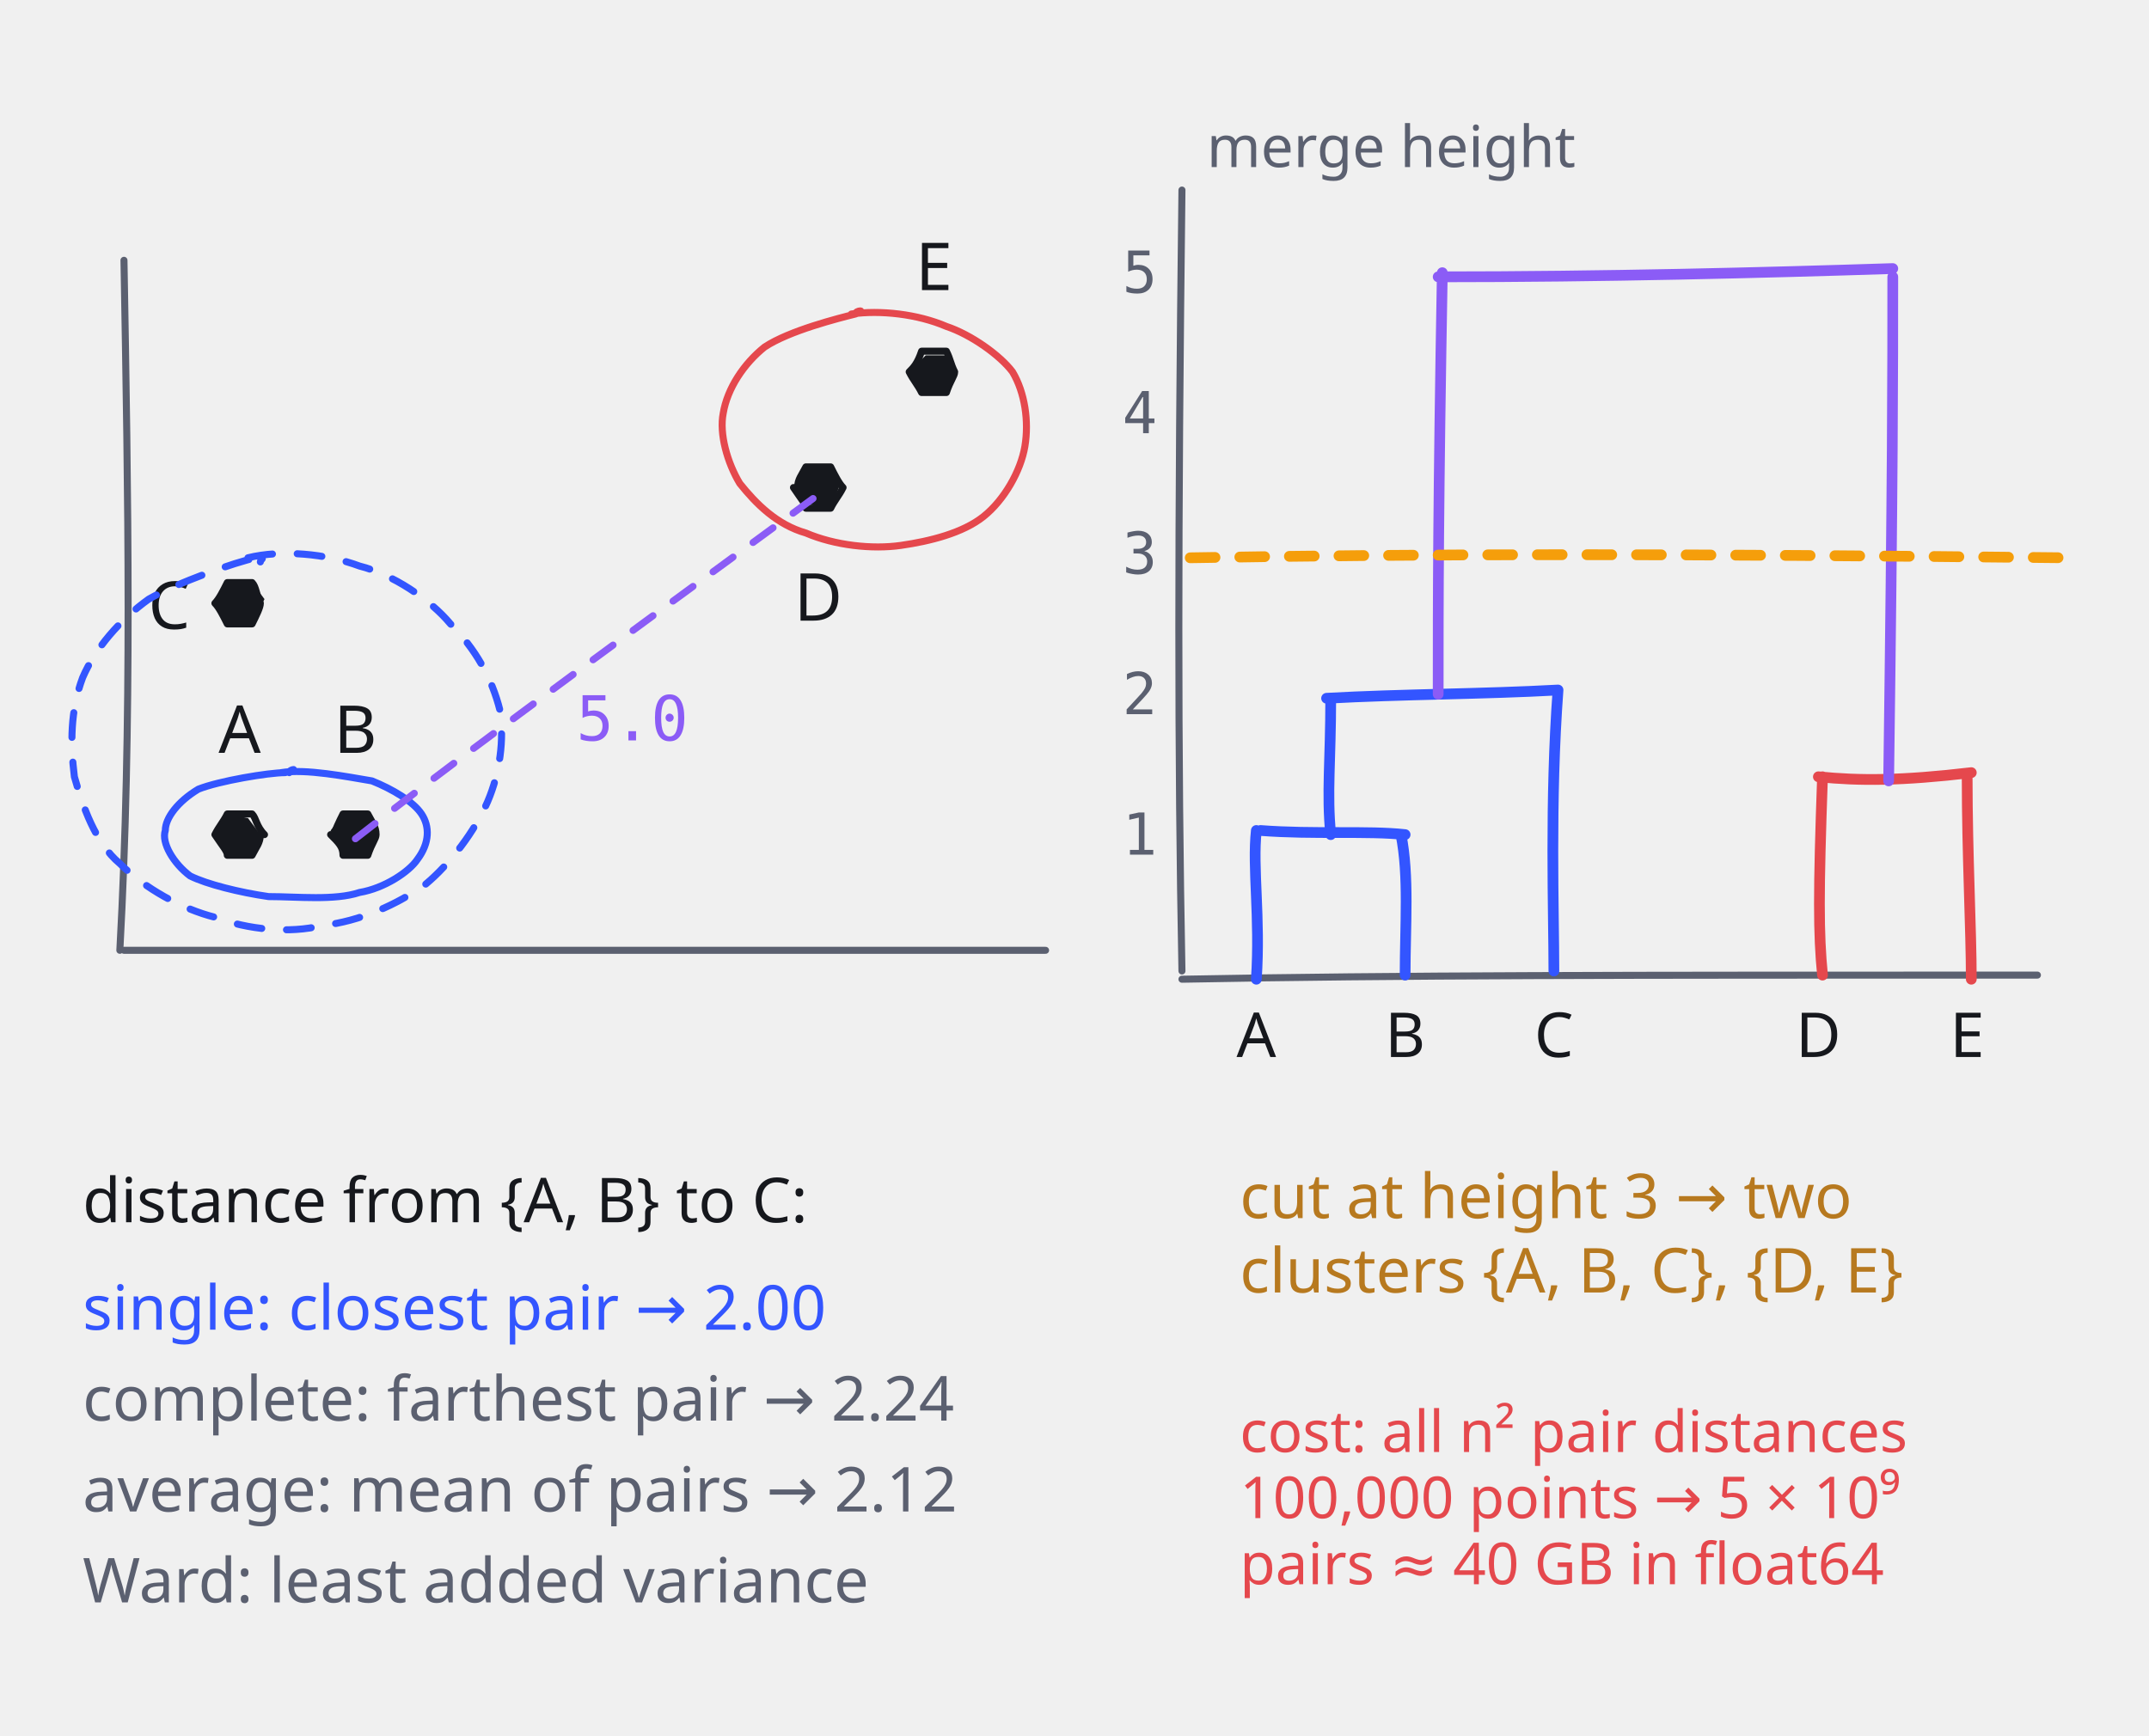
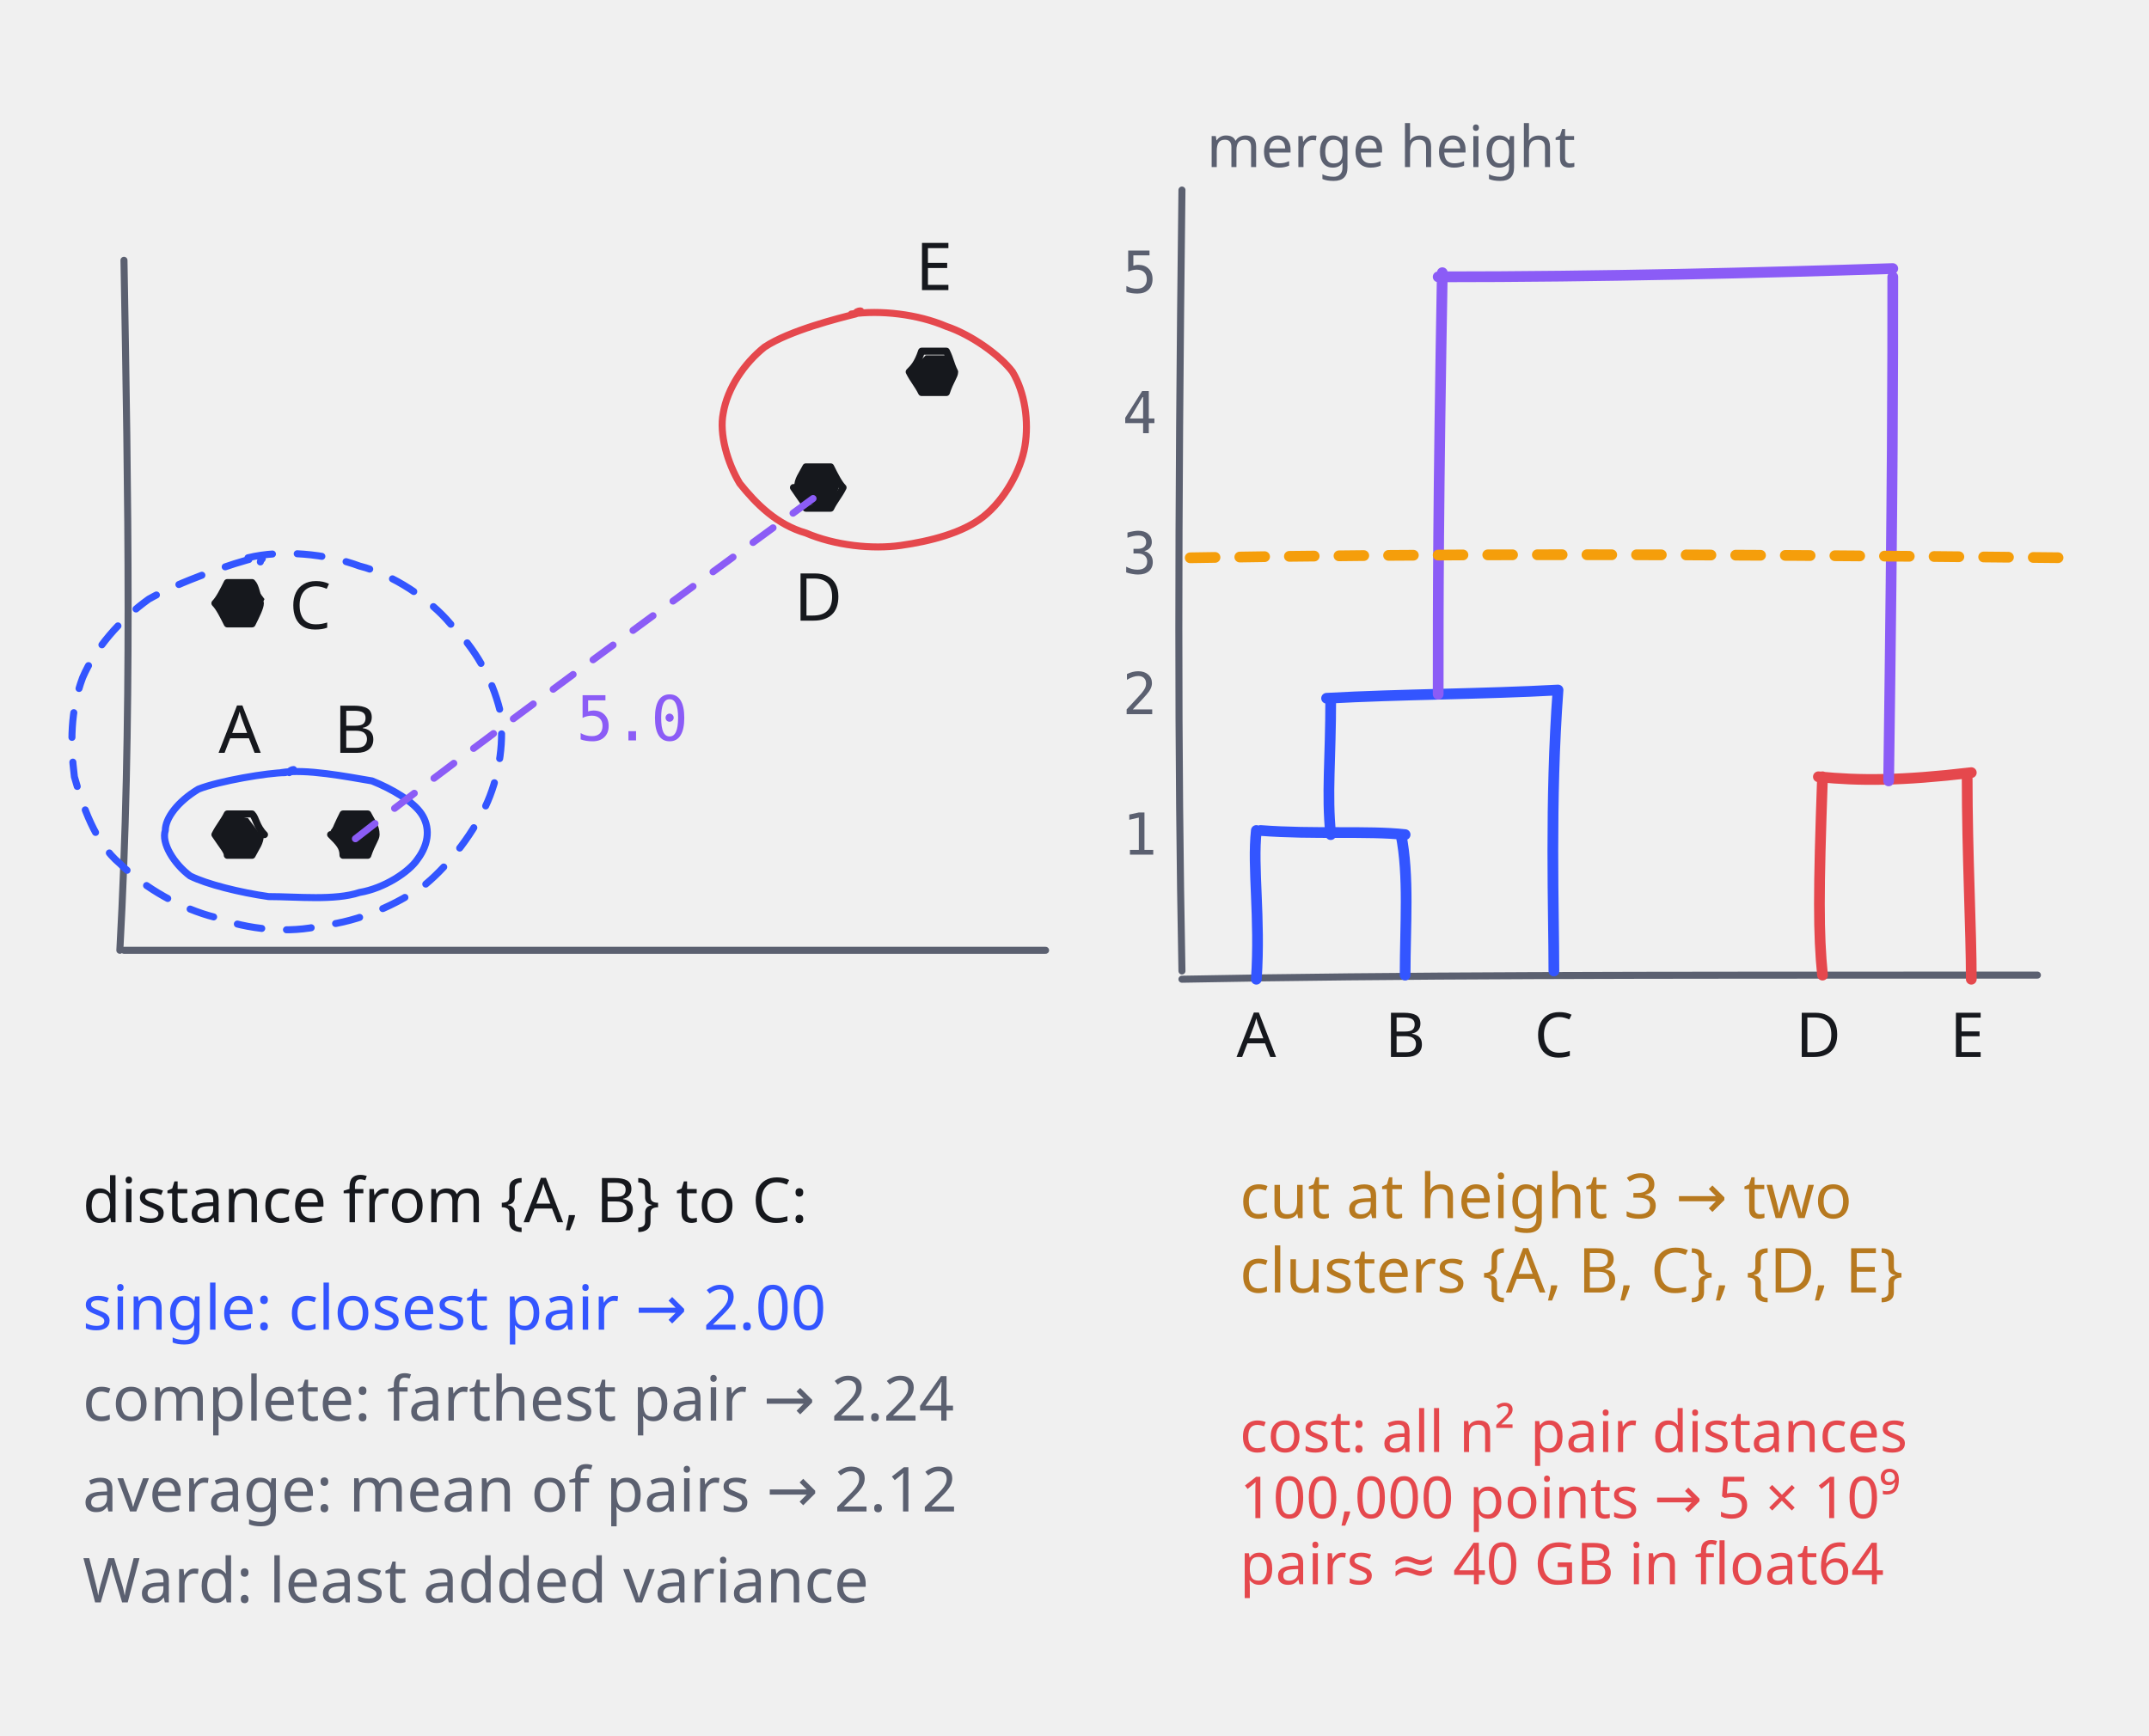
<svg xmlns="http://www.w3.org/2000/svg" viewBox="0 0 520 420" class="dg" data-diagram="hierarchical-clustering">
  <style>
.dg path{fill:none;stroke-linecap:round;stroke-linejoin:round;stroke-width:1.7}
.dg .w-thick{stroke-width:2.6}.dg .w-thin{stroke-width:1.1}
.dg text{font-family:'Segoe Print','Bradley Hand','Comic Sans MS',system-ui,sans-serif;stroke:none}.dg .t-mono{font-family:'JetBrains Mono',monospace}
.s-ink{stroke:#16181D}.s-muted{stroke:#5B6070}.s-red{stroke:#E5484D}.s-blue{stroke:#3355FF}.s-green{stroke:#12A150}.s-orange{stroke:#F59E0B}.s-violet{stroke:#8B5CF6}.s-paper{stroke:#fff}.s-hl{stroke:#FFE45C}
.f-ink{fill:#16181D!important}.f-muted{fill:#E9E3D9!important}.f-red{fill:#FDE2E2!important}.f-blue{fill:#E3E8FF!important}.f-green{fill:#D8F5E5!important}.f-orange{fill:#FFF1D6!important}.f-violet{fill:#EDE5FF!important}.f-paper{fill:#fff!important}.f-hl{fill:#FFE45C!important}
.h-red{stroke:#E5484D}.h-blue{stroke:#3355FF}.h-green{stroke:#12A150}.h-orange{stroke:#F59E0B}.h-violet{stroke:#8B5CF6}.h-hl{stroke:#FFE45C}.h-ink{stroke:#16181D}.h-muted{stroke:#9AA0AE}
.t-ink{fill:#16181D}.t-muted{fill:#5B6070}.t-red{fill:#E5484D}.t-blue{fill:#3355FF}.t-green{fill:#12A150}.t-orange{fill:#B7791F}.t-violet{fill:#8B5CF6}.t-paper{fill:#fff}
</style>
  <g>
    <path d="M30 230 C97 230, 165 230, 253 230" class="s-muted" />
    <path d="M29 230 C32 175, 31 120, 30 63" class="s-muted" />
  </g>
  <g>
    <path d="M63 202 L61 207 L55 207 L52 202 L55 197 L60 198" class="f-ink" />
    <path d="M63 202 C63 204, 62 205, 61 207 M61 207 C59 207, 57 207, 55 207 M55 207 C55 206, 54 205, 52 202 M52 202 C53 200, 54 199, 55 197 M55 197 C57 197, 58 197, 61 197 M61 197 C62 198, 62 200, 64 202" class="s-ink" />
    <text x="58" y="176" font-size="16" text-anchor="middle" dominant-baseline="central" class="t t-ink t-bold">A</text>
    <path d="M91 202 L89 207 L83 207 L80 201 L83 197 L89 197" class="f-ink" />
    <path d="M91 202 C91 203, 90 204, 89 207 M89 207 C87 207, 85 207, 83 207 M83 207 C83 205, 82 204, 80 202 M81 202 C81 201, 82 199, 83 197 M83 197 C85 197, 87 197, 89 197 M89 197 C90 199, 91 200, 91 202" class="s-ink" />
    <text x="86" y="176" font-size="16" text-anchor="middle" dominant-baseline="central" class="t t-ink t-bold">B</text>
    <path d="M64 145 L61 151 L55 151 L52 146 L55 141 L61 141" class="f-ink" />
    <path d="M63 146 C63 147, 62 149, 61 151 M61 151 C59 151, 57 151, 55 151 M55 151 C54 149, 53 147, 52 146 M52 146 C53 145, 54 143, 55 141 M55 141 C57 141, 59 141, 61 141 M61 141 C62 142, 62 144, 63 146" class="s-ink" />
-     <text x="46" y="146" font-size="16" text-anchor="end" dominant-baseline="central" class="t t-ink t-bold">C</text>
+     <text x="70" y="146" font-size="16" text-anchor="start" dominant-baseline="central" class="t t-ink t-bold">C</text>
    <path d="M203 118 L201 123 L195 122 L193 118 L195 113 L201 113" class="f-ink" />
    <path d="M204 118 C203 120, 202 121, 201 123 M201 123 C199 123, 198 123, 195 123 M195 123 C195 122, 194 121, 192 118 M193 118 C193 116, 194 115, 195 113 M195 113 C197 113, 199 113, 201 113 M201 113 C202 115, 203 117, 204 118" class="s-ink" />
    <text x="198" y="144" font-size="16" text-anchor="middle" dominant-baseline="central" class="t t-ink t-bold">D</text>
    <path d="M231 90 L229 95 L224 95 L220 90 L224 86 L229 86" class="f-ink" />
    <path d="M231 90 C231 91, 230 92, 229 95 M229 95 C227 95, 225 95, 223 95 M223 95 C222 93, 221 92, 220 90 M220 90 C221 89, 222 88, 223 85 M223 85 C225 85, 227 85, 229 85 M229 85 C230 87, 230 88, 231 90" class="s-ink" />
    <text x="226" y="64" font-size="16" text-anchor="middle" dominant-baseline="central" class="t t-ink t-bold">E</text>
  </g>
  <g>
    <path d="M286 237 C339 236, 391 236, 493 236" class="s-muted" />
    <path d="M286 235 C285 183, 285 129, 286 46" class="s-muted" />
    <text x="280" y="202" font-size="14" text-anchor="end" dominant-baseline="central" class="t t-muted t-mono">1</text>
    <text x="280" y="168" font-size="14" text-anchor="end" dominant-baseline="central" class="t t-muted t-mono">2</text>
    <text x="280" y="134" font-size="14" text-anchor="end" dominant-baseline="central" class="t t-muted t-mono">3</text>
    <text x="280" y="100" font-size="14" text-anchor="end" dominant-baseline="central" class="t t-muted t-mono">4</text>
    <text x="280" y="66" font-size="14" text-anchor="end" dominant-baseline="central" class="t t-muted t-mono">5</text>
    <text x="304" y="250" font-size="15" text-anchor="middle" dominant-baseline="central" class="t t-ink t-bold">A</text>
    <text x="340" y="250" font-size="15" text-anchor="middle" dominant-baseline="central" class="t t-ink t-bold">B</text>
    <text x="376" y="250" font-size="15" text-anchor="middle" dominant-baseline="central" class="t t-ink t-bold">C</text>
    <text x="440" y="250" font-size="15" text-anchor="middle" dominant-baseline="central" class="t t-ink t-bold">D</text>
    <text x="476" y="250" font-size="15" text-anchor="middle" dominant-baseline="central" class="t t-ink t-bold">E</text>
    <text x="292" y="35" font-size="14" text-anchor="start" dominant-baseline="central" class="t t-muted">merge height</text>
  </g>
  <g>
    <path d="M68 187 C74 186, 84 188, 90 189 C95 191, 100 194, 102 197 C104 200, 104 204, 101 208 C99 211, 93 215, 87 216 C81 218, 72 217, 65 217 C58 216, 50 214, 46 212 C42 209, 39 204, 40 201 C40 198, 43 194, 48 191 C53 189, 65 187, 69 187 C73 186, 70 186, 70 187" class="s-blue" />
  </g>
  <g>
    <path d="M304 237 C305 222, 303 210, 304 201 M305 201 C318 202, 331 201, 340 202 M339 202 C341 212, 340 224, 340 236" class="s-blue w-thick" />
  </g>
  <g>
    <path d="M206 76 C213 75, 222 76, 229 79 C235 81, 242 86, 245 90 C248 95, 249 102, 248 108 C247 114, 243 121, 238 125 C233 129, 225 131, 218 132 C211 133, 202 132, 195 129 C188 127, 183 122, 179 117 C176 112, 174 105, 175 100 C176 94, 180 88, 185 84 C191 80, 203 77, 207 76 C210 75, 207 75, 207 76" class="s-red" />
  </g>
  <g>
    <path d="M441 236 C440 226, 440 216, 441 188 M440 188 C450 189, 460 189, 477 187 M476 188 C476 207, 477 225, 477 237" class="s-red w-thick" />
  </g>
  <g>
    <path d="M60 135 C68 133, 79 134, 87 137 C95 139, 104 145, 109 151 C115 157, 119 164, 121 172 C122 179, 121 187, 118 194 C115 201, 109 209, 103 214 C96 219, 87 223, 78 224 C70 226, 60 225, 52 222 C44 220, 35 215, 29 209 C23 204, 20 195, 18 188 C17 180, 17 172, 20 164 C23 157, 29 150, 36 145 C43 141, 57 136, 62 135 C67 133, 63 135, 63 136" class="s-blue" stroke-dasharray="6 6" />
  </g>
  <g>
    <path d="M322 202 C321 192, 322 184, 322 169 M321 169 C339 168, 359 168, 377 167 M377 167 C375 194, 376 221, 376 235" class="s-blue w-thick" />
  </g>
  <g>
    <text x="20" y="290" font-size="15" text-anchor="start" dominant-baseline="central" class="t t-ink">distance from {A, B} to C:</text>
    <text x="20" y="316" font-size="15" text-anchor="start" dominant-baseline="central" class="t t-blue">single: closest pair → 2.00</text>
    <text x="20" y="338" font-size="15" text-anchor="start" dominant-baseline="central" class="t t-muted">complete: farthest pair → 2.24</text>
    <text x="20" y="360" font-size="15" text-anchor="start" dominant-baseline="central" class="t t-muted">average: mean of pairs → 2.12</text>
    <text x="20" y="382" font-size="15" text-anchor="start" dominant-baseline="central" class="t t-muted">Ward: least added variance</text>
  </g>
  <g>
    <path d="M86 203 C109 185, 132 168, 199 119" class="s-violet" stroke-dasharray="6 6" />
    <text x="153" y="174" font-size="15" text-anchor="middle" dominant-baseline="central" class="t t-violet t-mono">5.0</text>
  </g>
  <g>
    <path d="M348 168 C348 145, 348 122, 349 66 M348 67 C388 67, 427 66, 458 65 M458 67 C458 90, 458 115, 457 189" class="s-violet w-thick" />
  </g>
  <g>
    <text x="300" y="346" font-size="14" text-anchor="start" dominant-baseline="central" class="t t-red">cost: all n² pair distances</text>
    <text x="300" y="362" font-size="14" text-anchor="start" dominant-baseline="central" class="t t-red">100,000 points → 5 × 10⁹</text>
    <text x="300" y="378" font-size="14" text-anchor="start" dominant-baseline="central" class="t t-red">pairs ≈ 40 GB in float64</text>
  </g>
  <g>
    <path d="M288 135 C346 134, 406 134, 500 135" class="s-orange w-thick" stroke-dasharray="6 6" />
    <text x="300" y="289" font-size="15" text-anchor="start" dominant-baseline="central" class="t t-orange">cut at height 3 → two</text>
    <text x="300" y="307" font-size="15" text-anchor="start" dominant-baseline="central" class="t t-orange">clusters {A, B, C}, {D, E}</text>
  </g>
</svg>
